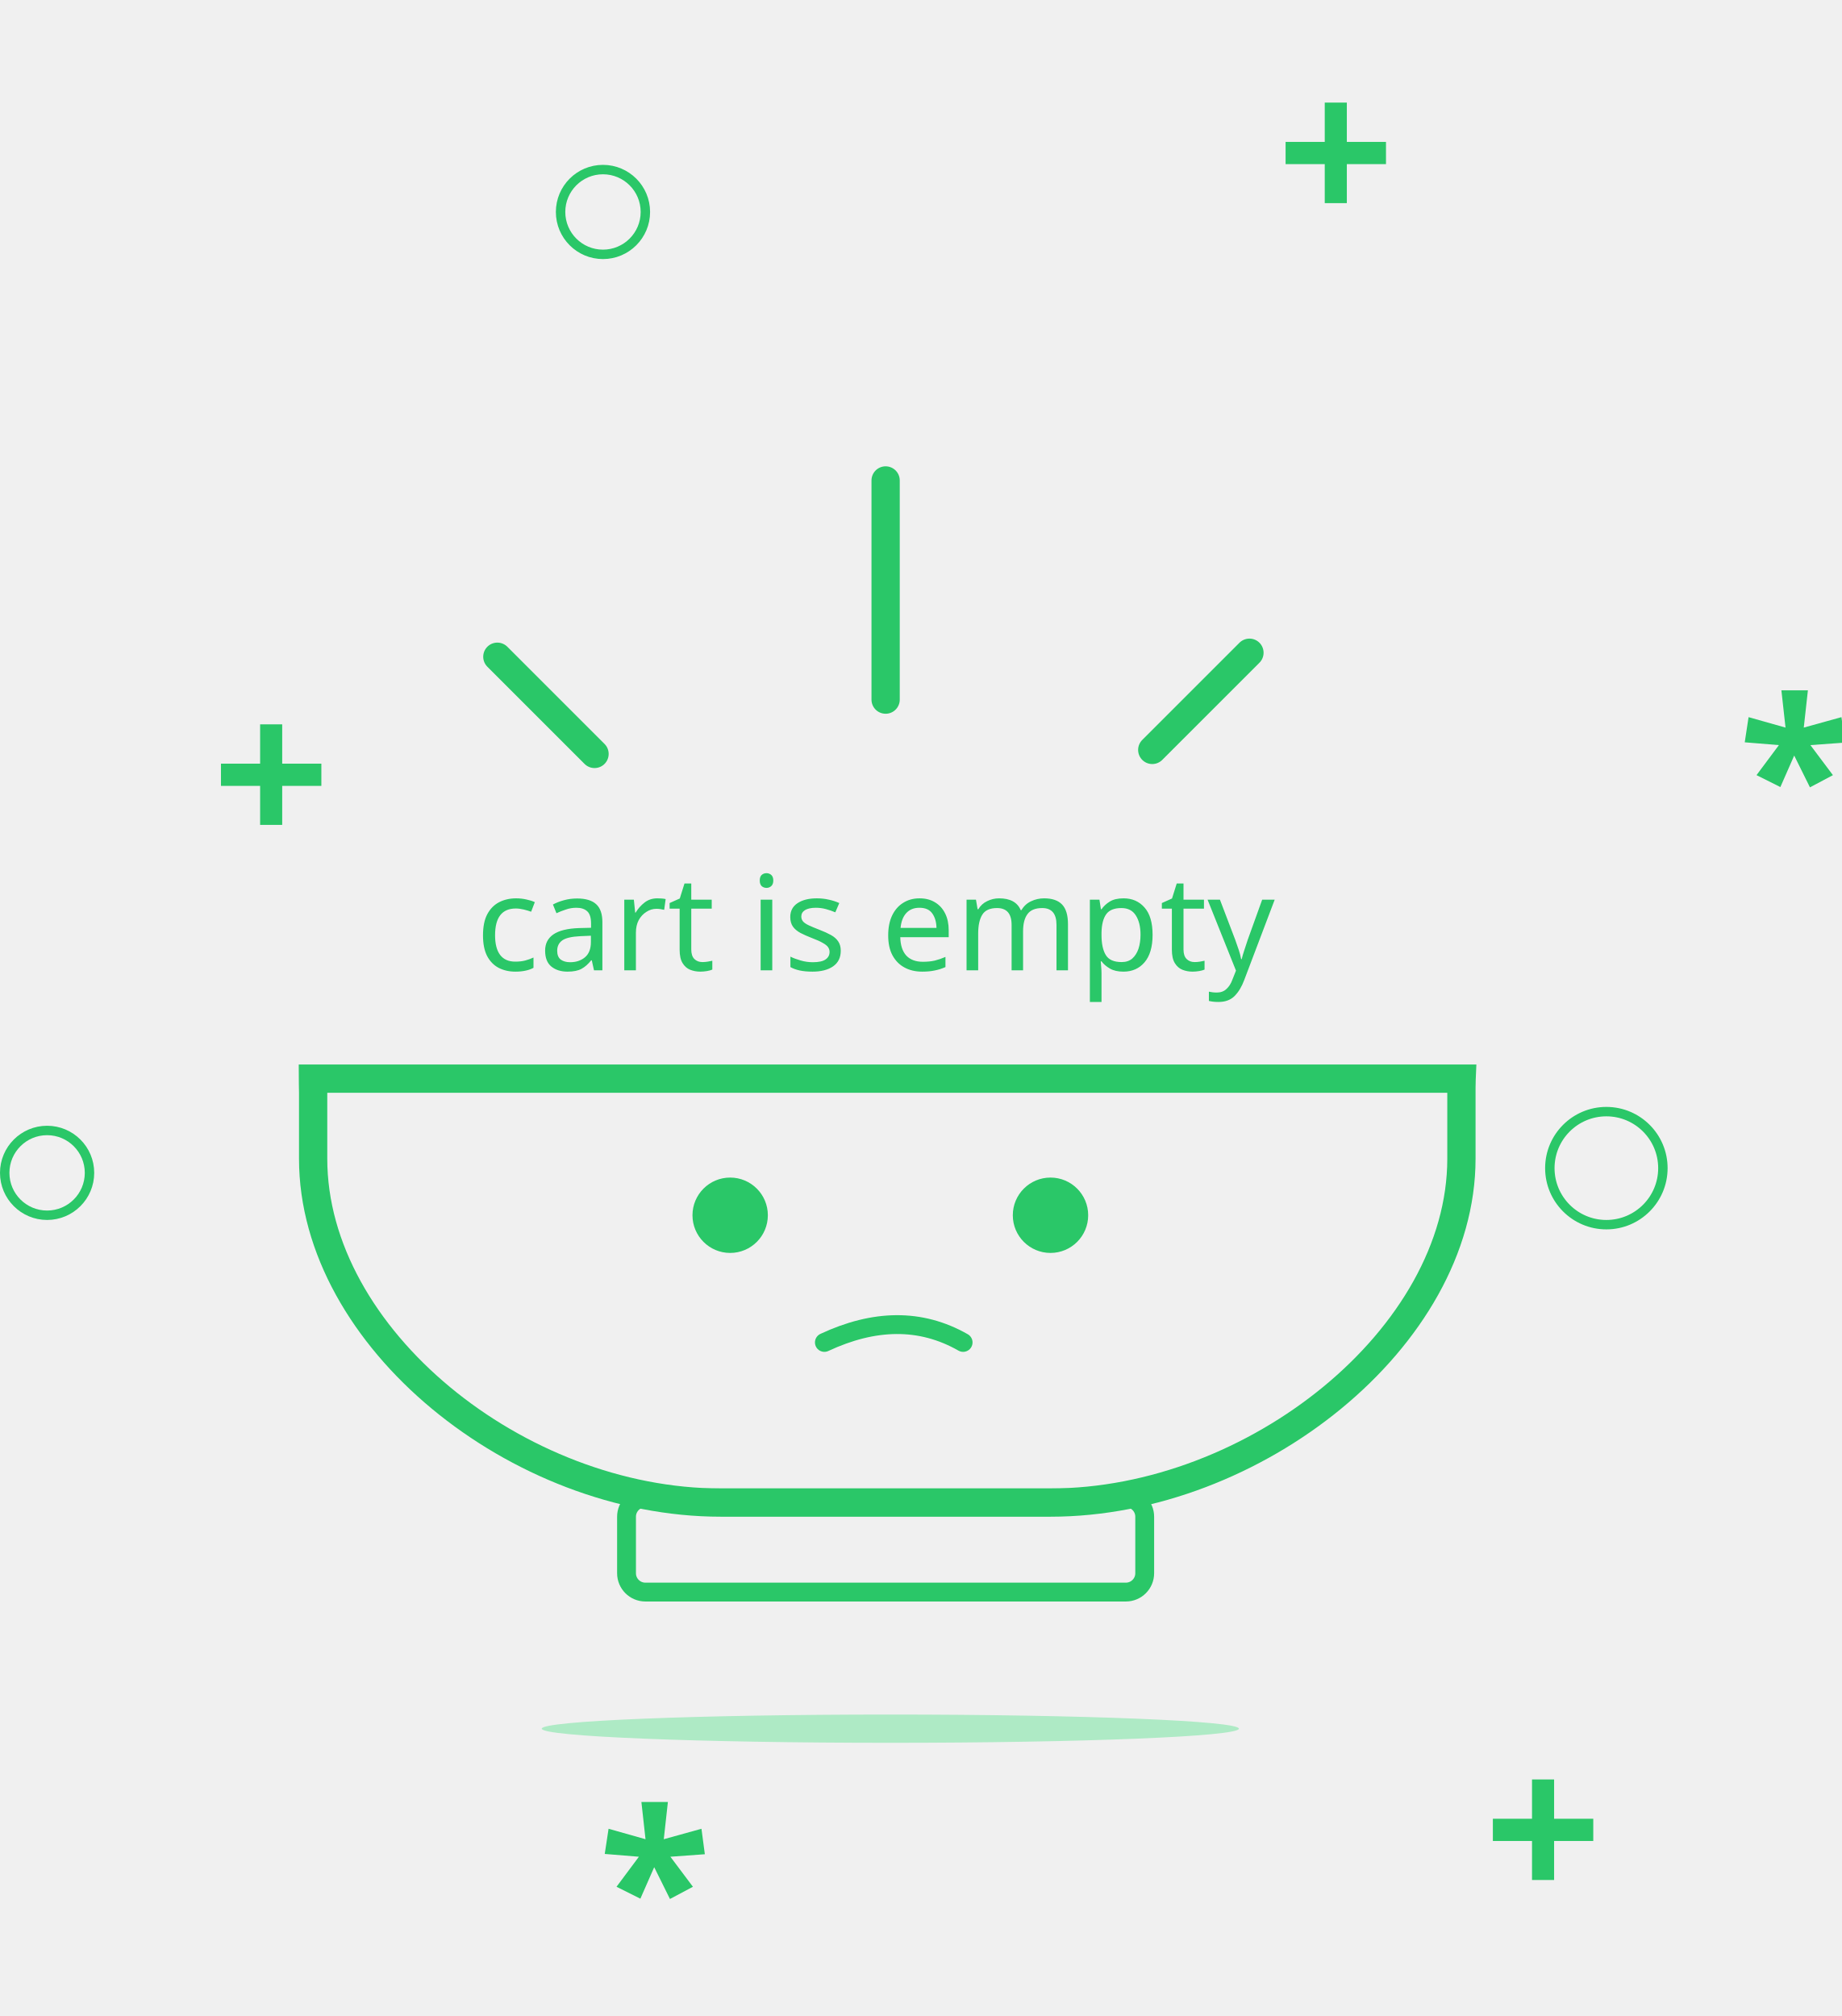
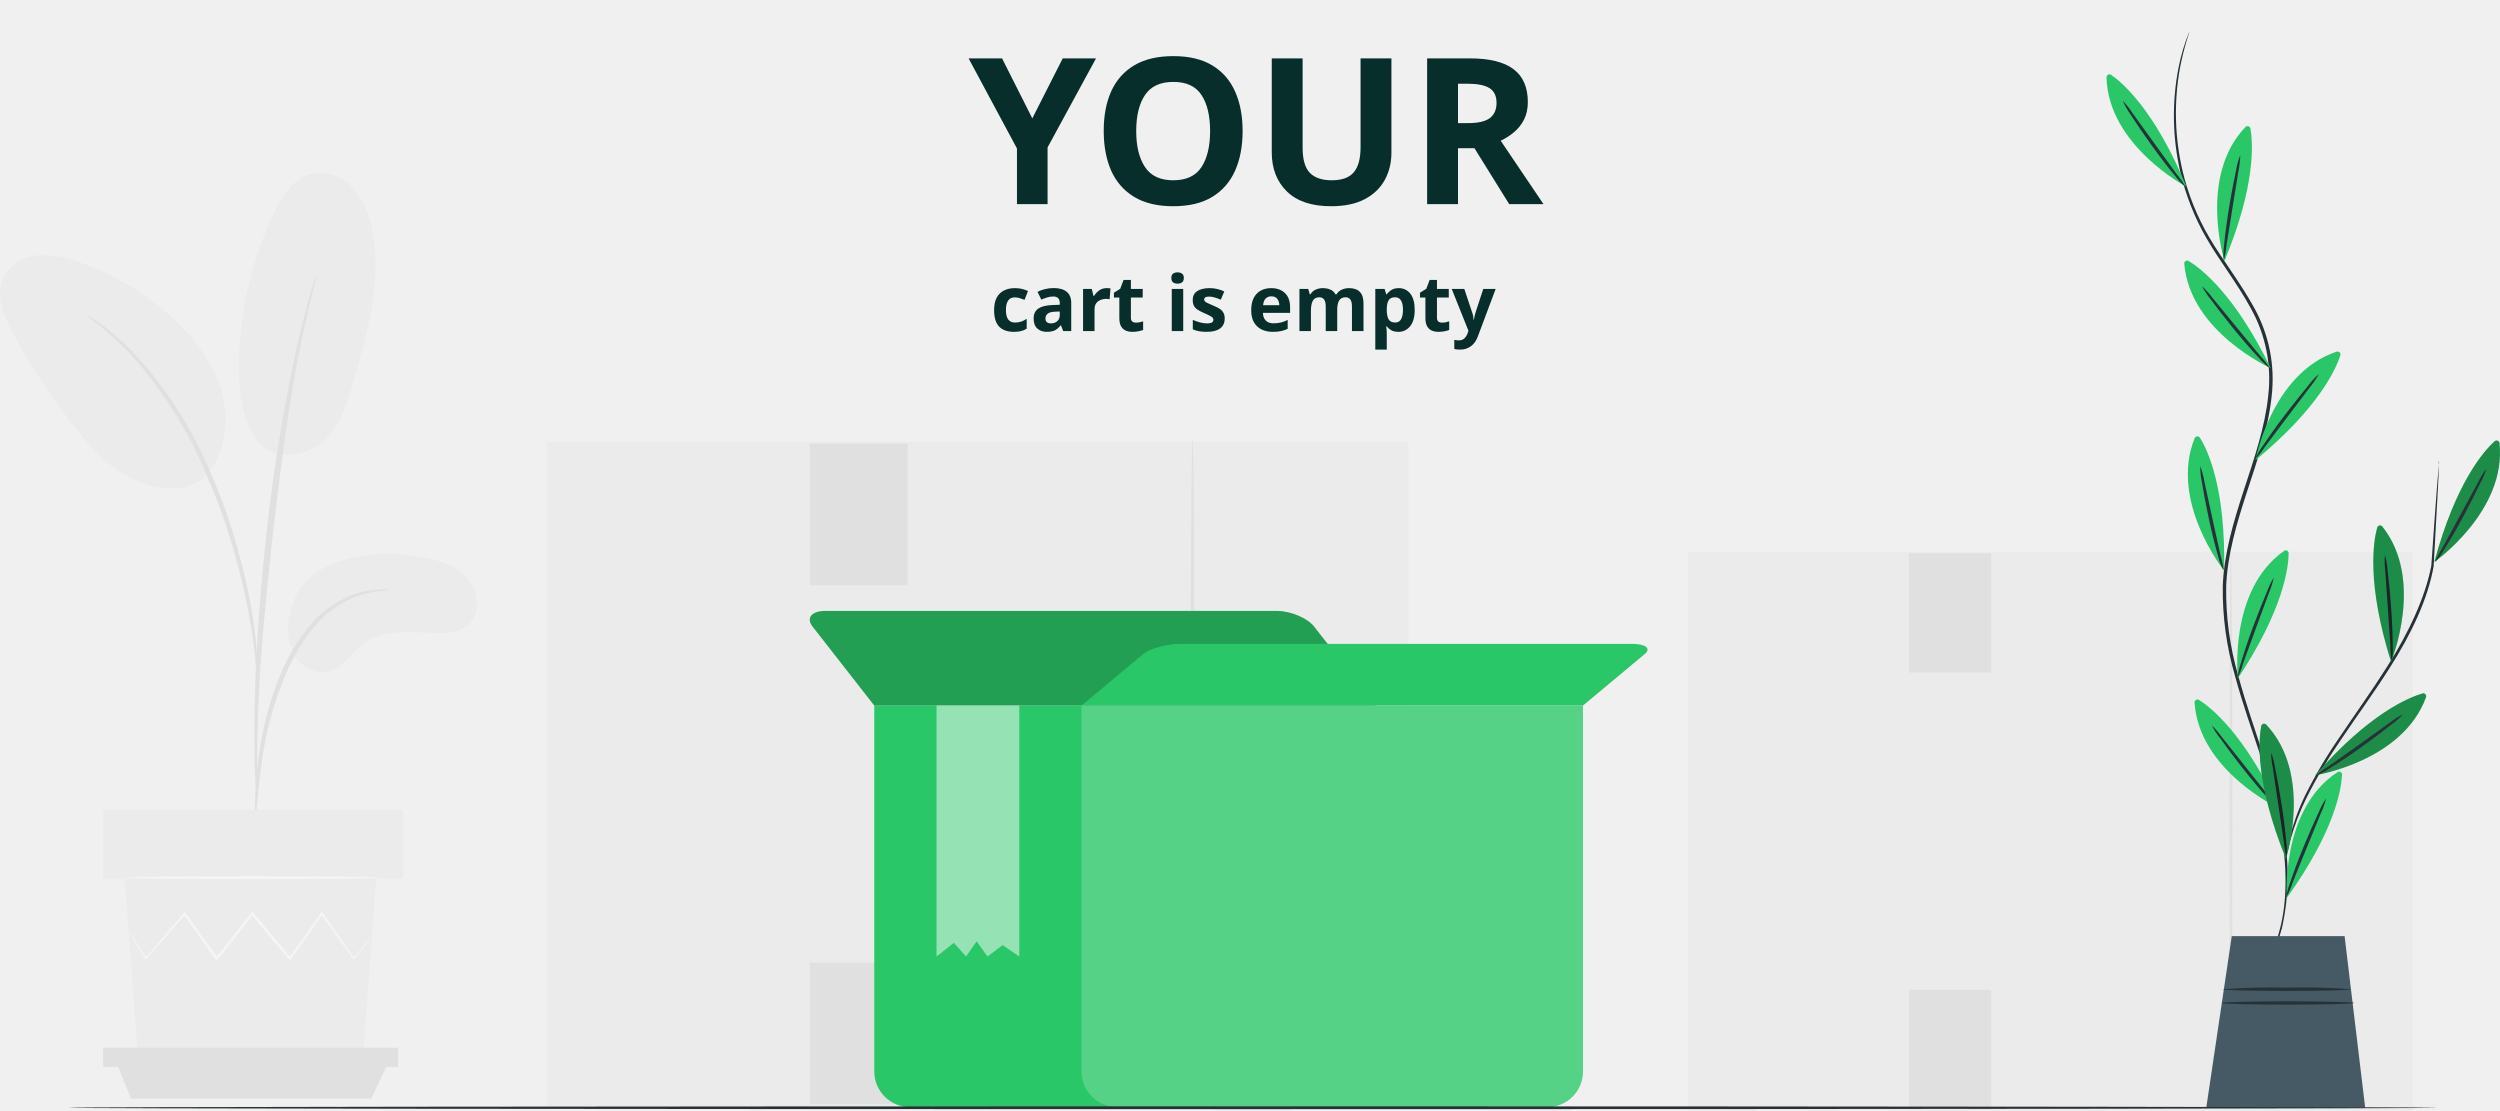
- <svg xmlns="http://www.w3.org/2000/svg" width="195.5" height="214" viewBox="0 0 195.5 214">
-   <g id="Group_77" data-name="Group 77" transform="translate(-670.5 -419)">
-     <text id="cart_is_empty" data-name="cart is empty" transform="translate(721 522)" fill="#2ac768" font-size="14" font-family="Montserrat-Regular, Montserrat">
+ <svg xmlns="http://www.w3.org/2000/svg" width="453.077" height="201.307" viewBox="0 0 453.077 201.307">
+   <g id="Group_112" data-name="Group 112" transform="translate(-541.461 -324)">
+     <path id="Path-5" transform="translate(671 343)" fill="none" stroke="#979797" stroke-width="1" fill-rule="evenodd" />
+     <text id="YOUR" transform="translate(717 361)" fill="#072e2a" font-size="37" font-family="Nunito-Bold, Nunito" font-weight="700">
+       <tspan x="0" y="0">YOUR</tspan>
+     </text>
+     <g id="Group_110" data-name="Group 110" transform="translate(-9496 -2362.346)">
+       <rect id="Rectangle_38" data-name="Rectangle 38" width="156.118" height="120.412" transform="translate(10136.577 2766.42)" fill="#ebebeb" />
+       <path id="Path_305" data-name="Path 305" d="M245.2,498.438c-.21,0-.39-26.847-.39-59.959s.18-59.959.39-59.959.39,26.847.39,59.959S245.41,498.438,245.2,498.438Z" transform="translate(10008.388 2387.556)" fill="#e0e0e0" />
+       <rect id="Rectangle_39" data-name="Rectangle 39" width="11.962" height="13.536" transform="translate(10267.497 2859.432)" fill="#fafafa" />
+       <rect id="Rectangle_40" data-name="Rectangle 40" width="17.733" height="25.692" transform="translate(10184.215 2766.735)" fill="#e0e0e0" />
+       <rect id="Rectangle_41" data-name="Rectangle 41" width="17.733" height="25.692" transform="translate(10184.215 2860.781)" fill="#e0e0e0" />
+       <rect id="Rectangle_42" data-name="Rectangle 42" width="131.33" height="101.29" transform="translate(10343.355 2786.363)" fill="#ebebeb" />
+       <path id="Path_306" data-name="Path 306" d="M427.24,459.18c-.14,0-.26-22.57-.26-50.42s.12-50.42.26-50.42.26,22.57.26,50.42S427.39,459.18,427.24,459.18Z" transform="translate(10014.535 2427.753)" fill="#e0e0e0" />
+       <rect id="Rectangle_43" data-name="Rectangle 43" width="10.07" height="11.38" transform="translate(10453.476 2864.593)" fill="#fafafa" />
+       <rect id="Rectangle_44" data-name="Rectangle 44" width="14.92" height="21.61" transform="translate(10383.415 2786.623)" fill="#e0e0e0" />
+       <rect id="Rectangle_45" data-name="Rectangle 45" width="14.92" height="21.61" transform="translate(10383.415 2865.733)" fill="#e0e0e0" />
+       <path id="Path_307" data-name="Path 307" d="M81.46,361.59c5.32-2.74,11.58-3.1,17.48-2.12,3.17.52,6.47,1.47,8.63,3.85s2.56,6.57.09,8.62c-1.48,1.22-3.53,1.4-5.45,1.38-4.62-.06-9.74-.87-13.43,1.91-2.11,1.59-3.51,4.22-6,5s-5.24-.69-6.54-2.91a10.15,10.15,0,0,1-.74-7.51,11.45,11.45,0,0,1,5.96-8.22Z" transform="translate(10014.535 2427.753)" fill="#ebebeb" />
+       <path id="Path_308" data-name="Path 308" d="M69.28,338.08c3.25,4.64,9.57,3.11,12.5.27s4.17-6.94,5.29-10.85c2.58-8.95,5.17-18.34,3.26-27.45a15.19,15.19,0,0,0-3.51-7.46,8,8,0,0,0-7.54-2.51c-3.19.84-5.17,4-6.6,6.93a65.29,65.29,0,0,0-6.46,28.07c0,4.53.51,9.27,3.06,13" transform="translate(10014.535 2427.753)" fill="#ebebeb" />
+       <path id="Path_309" data-name="Path 309" d="M60.36,344.74c3.53-4.19,4.2-10.29,2.63-15.54s-5.12-9.71-9.21-13.36a49.6,49.6,0,0,0-16.48-9.72,17.579,17.579,0,0,0-7.42-1.26,7.77,7.77,0,0,0-6.22,3.76c-1.74,3.31-.07,7.32,1.73,10.6a125.866,125.866,0,0,0,10.82,16.49c3.25,4.18,7,8.31,11.91,10.2s10.09,1.67,12.71-1.76" transform="translate(10014.535 2427.753)" fill="#ebebeb" />
+       <path id="Path_310" data-name="Path 310" d="M69.06,408.1a10.07,10.07,0,0,0,.3-2.1c.15-1.54.33-3.47.56-5.76a84,84,0,0,1,1.29-8.44,64.618,64.618,0,0,1,3.07-10,37,37,0,0,1,5.09-9,19.22,19.22,0,0,1,6.43-5.35,18.1,18.1,0,0,1,5.42-1.68,9.883,9.883,0,0,0,2.1-.31,9.721,9.721,0,0,0-2.13,0,16.37,16.37,0,0,0-5.65,1.47,18.94,18.94,0,0,0-6.79,5.4,35.67,35.67,0,0,0-5.28,9.19,61.149,61.149,0,0,0-3,10.13,73.347,73.347,0,0,0-1.13,8.55c-.18,2.45-.25,4.43-.28,5.8a10,10,0,0,0,0,2.1Z" transform="translate(10014.535 2427.753)" fill="#e0e0e0" />
+       <path id="Path_311" data-name="Path 311" d="M69.46,403.68a4.25,4.25,0,0,0,.06-1v-2.8c0-2.43,0-5.95.12-10.29.22-8.68,1-18,2.41-31.19,1.37-12.39,3.2-26.8,5.14-36.17.41-2.13.83-4.05,1.23-5.73s.69-3.14,1-4.31.48-2,.66-2.72a4.1,4.1,0,0,0,.17-1,4,4,0,0,0-.34.92c-.22.71-.49,1.59-.82,2.68s-.73,2.61-1.15,4.28-.9,3.59-1.35,5.72a317,317,0,0,0-5.41,33.56c-1.44,13.2-2.09,25.22-2.15,33.92,0,4.35,0,7.88.15,10.31.07,1.13.13,2.06.17,2.79a4.31,4.31,0,0,0,.11,1.03Z" transform="translate(10014.535 2427.753)" fill="#e0e0e0" />
+       <path id="Path_312" data-name="Path 312" d="M69.52,380.5a18.8,18.8,0,0,0,0-2.93c-.11-1.88-.37-4.59-.9-7.92A104.218,104.218,0,0,0,66,358.11a95.33,95.33,0,0,0-4.83-13.66A72.619,72.619,0,0,0,47,322.39a35.083,35.083,0,0,0-3.34-3.1c-.51-.44-1-.87-1.42-1.21L41,317.19a17.72,17.72,0,0,0-2.47-1.58c-.14.19,3.49,2.33,8.07,7.2a76.6,76.6,0,0,1,13.82,22,106.144,106.144,0,0,1,4.85,13.53q1.65,5.638,2.73,11.42c.6,3.29,1,6,1.16,7.84A18.359,18.359,0,0,0,69.52,380.5Z" transform="translate(10014.535 2427.753)" fill="#e0e0e0" />
+       <path id="Path_313" data-name="Path 313" d="M45.56,417.86l2.32,31.83H88.77l2.32-31.83Z" transform="translate(10014.535 2427.753)" fill="#ebebeb" />
+       <rect id="Rectangle_46" data-name="Rectangle 46" width="54.35" height="12.54" transform="translate(10056.146 2833.073)" fill="#ebebeb" />
+       <path id="Path_314" data-name="Path 314" d="M41.61,448.47v3.47H95.07v-3.47Z" transform="translate(10014.535 2427.753)" fill="#e0e0e0" />
+       <path id="Path_315" data-name="Path 315" d="M46.67,457.68l-2.5-6.12H93.12l-2.92,6.12Z" transform="translate(10014.535 2427.753)" fill="#e0e0e0" />
+       <path id="Path_316" data-name="Path 316" d="M90.33,428.26a1.479,1.479,0,0,1-.19.3c-.16.21-.37.48-.61.81l-2.38,3-.11.14-.1-.14-5.85-8.09h.33l-5.76,8.15-.18.26-.2-.24-6.83-8.13h.39l-.37.48-6.11,7.65-.21.26-.18-.27-5.77-8.15h.34l-7.1,8.08-.12.15-.1-.17L47,428.67c-.24-.4-.42-.73-.57-1a1.549,1.549,0,0,1-.18-.36,1.539,1.539,0,0,1,.24.32l.63.95,2.33,3.67h-.22l7-8.18.17-.21.16.22,5.82,8.12H62l6.09-7.67c.13-.16.26-.32.37-.47l.2-.25.2.24,6.81,8.15h-.38l5.82-8.11.17-.24.16.24c2.31,3.29,4.27,6.08,5.73,8.18h-.21l2.48-3c.27-.31.49-.56.66-.77a2.268,2.268,0,0,1,.23-.24Z" transform="translate(10014.535 2427.753)" fill="#f5f5f5" />
+       <path id="Path_317" data-name="Path 317" d="M91.66,417.65c0,.14-10.25.26-22.88.26s-22.88-.12-22.88-.26,10.24-.25,22.88-.25S91.66,417.51,91.66,417.65Z" transform="translate(10014.535 2427.753)" fill="#f5f5f5" />
+       <g id="freepik--Plant--inject-13" transform="translate(10014.535 2427.753)">
+         <path id="Path_388" data-name="Path 388" d="M433.77,433.18a2.346,2.346,0,0,1,.18-.42c.14-.3.33-.7.56-1.21a29.546,29.546,0,0,0,1.67-4.84c1.1-4.3,1.49-10.87-.14-18.67a100.9,100.9,0,0,0-3.47-12.55c-1.46-4.45-3.17-9.17-4.56-14.28a55.378,55.378,0,0,1-2.25-16.42c.21-5.81,1.93-11.6,3.82-17.38S433.42,336,434,330.3a26.11,26.11,0,0,0-3.14-15.8c-2.5-4.61-5.65-8.56-8-12.64a44,44,0,0,1-4.81-12.16,45.329,45.329,0,0,1-.31-18.82,34.68,34.68,0,0,1,2-6.65,2.573,2.573,0,0,1-.12.44l-.4,1.27a51.133,51.133,0,0,0-1.22,5,46,46,0,0,0,.49,18.69,43.51,43.51,0,0,0,4.83,12c2.35,4,5.51,8,8.07,12.63a26.64,26.64,0,0,1,3.23,16.13c-.59,5.78-2.55,11.47-4.44,17.24s-3.59,11.5-3.8,17.21a54.63,54.63,0,0,0,2.2,16.26c1.37,5.08,3.05,9.8,4.5,14.27a98.252,98.252,0,0,1,3.4,12.62,42.867,42.867,0,0,1,0,18.81,27.838,27.838,0,0,1-1.79,4.83l-.62,1.19A2.059,2.059,0,0,1,433.77,433.18Z" fill="#263238" />
+         <path id="Path_389" data-name="Path 389" d="M426.06,305.89s-4.78-15.31,3.8-24.27a.53.53,0,0,1,.91.26C431.23,284.41,431.8,292.11,426.06,305.89Z" fill="#2ac768" />
+         <path id="Path_390" data-name="Path 390" d="M428.93,286.72a14.649,14.649,0,0,1-.32,2.82c-.32,1.95-.69,4.23-1.09,6.75s-.77,4.81-1.08,6.75a16.836,16.836,0,0,1-.5,2.8A11.858,11.858,0,0,1,426,303c.16-1.75.47-4.15.9-6.79s.9-5,1.27-6.73a12.4,12.4,0,0,1,.76-2.76Z" fill="#263238" />
+         <path id="Path_391" data-name="Path 391" d="M431.68,342s2.93-15.77,14.71-19.67a.53.53,0,0,1,.68.66C446.29,325.42,443.2,332.49,431.68,342Z" fill="#2ac768" />
+         <path id="Path_392" data-name="Path 392" d="M443.18,326.38a14.81,14.81,0,0,1-1.6,2.35l-4.13,5.45-4.1,5.47a16,16,0,0,1-1.75,2.23,11.841,11.841,0,0,1,1.4-2.48c1-1.47,2.36-3.45,4-5.58s3.13-4,4.26-5.36a12.88,12.88,0,0,1,1.92-2.08Z" fill="#263238" />
+         <path id="Path_393" data-name="Path 393" d="M428.5,381.53s-1.78-15.94,8.36-23.09a.52.52,0,0,1,.84.43C437.67,361.44,436.76,369.1,428.5,381.53Z" fill="#2ac768" />
+         <path id="Path_394" data-name="Path 394" d="M435,363.26a13.323,13.323,0,0,1-.85,2.71l-2.36,6.42c-.88,2.4-1.67,4.57-2.34,6.42a16.439,16.439,0,0,1-1,2.65,11.681,11.681,0,0,1,.62-2.78c.49-1.68,1.25-4,2.18-6.5s1.84-4.75,2.53-6.36A13.93,13.93,0,0,1,435,363.26Z" fill="#263238" />
+         <path id="Path_395" data-name="Path 395" d="M437.37,421.31s-1.2-16,9.18-22.78a.53.53,0,0,1,.83.46C447.26,401.56,446.08,409.19,437.37,421.31Z" fill="#2ac768" />
+         <path id="Path_396" data-name="Path 396" d="M444.49,403.29a13.851,13.851,0,0,1-.95,2.68c-.74,1.82-1.62,4-2.59,6.33s-1.82,4.5-2.56,6.33a15.559,15.559,0,0,1-1.13,2.61,12,12,0,0,1,.73-2.76c.55-1.66,1.39-3.94,2.41-6.41s2-4.69,2.75-6.27a13.359,13.359,0,0,1,1.34-2.51Z" fill="#263238" />
+         <path id="Path_397" data-name="Path 397" d="M419.18,292.44S405,285,404.69,272.61a.54.54,0,0,1,.83-.46C407.63,273.61,413.49,278.65,419.18,292.44Z" fill="#2ac768" />
+         <path id="Path_398" data-name="Path 398" d="M407.64,276.87a13.752,13.752,0,0,1,1.77,2.23c1.16,1.59,2.51,3.47,4,5.54l4,5.52a15.667,15.667,0,0,1,1.62,2.33,11.76,11.76,0,0,1-1.95-2.07c-1.13-1.34-2.61-3.26-4.17-5.43s-2.93-4.18-3.87-5.65a13.659,13.659,0,0,1-1.4-2.47Z" fill="#263238" />
+         <path id="Path_399" data-name="Path 399" d="M434.45,325.31s-14.64-6.55-15.67-18.92a.53.53,0,0,1,.8-.5C421.77,307.22,427.92,311.88,434.45,325.31Z" fill="#2ac768" />
+         <path id="Path_400" data-name="Path 400" d="M422,310.47a13.571,13.571,0,0,1,1.9,2.11l4.34,5.29,4.35,5.27a16,16,0,0,1,1.76,2.23,12.18,12.18,0,0,1-2.08-1.95c-1.2-1.28-2.8-3.1-4.49-5.17s-3.17-4-4.21-5.41A12.849,12.849,0,0,1,422,310.47Z" fill="#263238" />
+         <path id="Path_401" data-name="Path 401" d="M426,362s-10-12.5-5.33-24a.53.53,0,0,1,.94-.08C423,340.09,426.33,347.05,426,362Z" fill="#2ac768" />
+         <path id="Path_402" data-name="Path 402" d="M421.68,343.08a13.631,13.631,0,0,1,.74,2.75c.42,1.92.91,4.18,1.45,6.68s1.05,4.75,1.47,6.67a15.667,15.667,0,0,1,.55,2.79,12,12,0,0,1-1-2.68c-.49-1.69-1.09-4-1.65-6.66s-1-5-1.28-6.72a13,13,0,0,1-.28-2.83Z" fill="#263238" />
+         <path id="Path_403" data-name="Path 403" d="M436,405.11s-14.53-6.79-15.35-19.17a.53.53,0,0,1,.81-.5C423.61,386.81,429.68,391.58,436,405.11Z" fill="#2ac768" />
+         <path id="Path_404" data-name="Path 404" d="M423.77,390.06a14.891,14.891,0,0,1,1.86,2.15l4.25,5.35,4.26,5.35a15.679,15.679,0,0,1,1.72,2.26,11.779,11.779,0,0,1-2-2c-1.19-1.3-2.75-3.15-4.41-5.25s-3.1-4.05-4.12-5.48a12.227,12.227,0,0,1-1.56-2.38Z" fill="#263238" />
+         <path id="Path_405" data-name="Path 405" d="M464.91,342.07v1.35c0,1-.1,2.27-.17,3.89-.18,3.42-.45,8.19-.76,13.89h0c-1,5.8-4,12.23-8,18.48-2.91,4.6-6,8.78-8.6,12.67a89.352,89.352,0,0,0-6.38,10.7,44.9,44.9,0,0,0-3,7.82c-.25.95-.45,1.7-.56,2.21a4.65,4.65,0,0,1-.21.78,3.631,3.631,0,0,1,.1-.8c.07-.52.22-1.28.45-2.25a40.871,40.871,0,0,1,2.85-7.95A85.882,85.882,0,0,1,447,392.09c2.62-3.92,5.65-8.11,8.55-12.68,3.95-6.22,6.89-12.55,8-18.26h0c.4-5.69.73-10.45,1-13.87.13-1.62.24-2.91.32-3.88a7.619,7.619,0,0,1,.1-1,1.321,1.321,0,0,1-.06-.33Z" fill="#263238" />
+         <path id="Path_406" data-name="Path 406" d="M456.26,378.53s6.15-14.8-1.58-24.51a.53.53,0,0,0-.93.18C453.06,356.68,451.79,364.29,456.26,378.53Z" fill="#2ac768" />
+         <path id="Path_407" data-name="Path 407" d="M455.14,359.19a13,13,0,0,1,.49,2.8c.22,1.74.46,4.15.65,6.82s.28,5.09.28,6.85a11.6,11.6,0,0,1-.17,2.84,15.007,15.007,0,0,1-.25-2.83c-.13-2-.29-4.27-.46-6.82s-.33-4.86-.47-6.82a14.462,14.462,0,0,1-.07-2.84Z" fill="#263238" />
+         <g id="Group_106" data-name="Group 106" opacity="0.3">
+           <path id="Path_408" data-name="Path 408" d="M456.26,378.53s6.15-14.8-1.58-24.51a.53.53,0,0,0-.93.18C453.06,356.68,451.79,364.29,456.26,378.53Z" />
+         </g>
+         <path id="Path_409" data-name="Path 409" d="M437.21,414.22s4.93-15.26-3.57-24.3a.53.53,0,0,0-.91.25C432.25,392.69,431.6,400.39,437.21,414.22Z" fill="#2ac768" />
+         <path id="Path_410" data-name="Path 410" d="M434.52,395a12.27,12.27,0,0,1,.72,2.76c.36,1.71.79,4.1,1.2,6.74s.69,5.05.84,6.8a12,12,0,0,1,.05,2.85,17.085,17.085,0,0,1-.48-2.8c-.29-1.95-.63-4.23-1-6.76s-.73-4.81-1-6.76a14.476,14.476,0,0,1-.33-2.83Z" fill="#263238" />
+         <g id="Group_107" data-name="Group 107" opacity="0.3">
+           <path id="Path_411" data-name="Path 411" d="M437.21,414.22s4.93-15.26-3.57-24.3a.53.53,0,0,0-.91.25C432.25,392.69,431.6,400.39,437.21,414.22Z" />
+         </g>
+         <path id="Path_412" data-name="Path 412" d="M464.1,360.44s13.13-9.2,11.81-21.54a.53.53,0,0,0-.88-.34C473.12,340.28,468,346,464.1,360.44Z" fill="#2ac768" />
+         <g id="Group_108" data-name="Group 108" opacity="0.3">
+           <path id="Path_413" data-name="Path 413" d="M464.1,360.44s13.13-9.2,11.81-21.54a.53.53,0,0,0-.88-.34C473.12,340.28,468,346,464.1,360.44Z" />
+         </g>
+         <path id="Path_414" data-name="Path 414" d="M473.53,343.51a12.328,12.328,0,0,1-1.09,2.63c-.75,1.58-1.84,3.74-3.11,6.1s-2.49,4.45-3.43,5.93a11.86,11.86,0,0,1-1.67,2.3,14.735,14.735,0,0,1,1.3-2.52c.94-1.73,2.05-3.75,3.27-6l3.26-6a14.607,14.607,0,0,1,1.47-2.44Z" fill="#263238" />
+         <path id="Path_415" data-name="Path 415" d="M442.51,399.09s15.84-2.47,20.08-14.13a.53.53,0,0,0-.63-.7C459.49,385,452.33,387.85,442.51,399.09Z" fill="#2ac768" />
+         <g id="Group_109" data-name="Group 109" opacity="0.3">
+           <path id="Path_416" data-name="Path 416" d="M442.51,399.09s15.84-2.47,20.08-14.13a.53.53,0,0,0-.63-.7C459.49,385,452.33,387.85,442.51,399.09Z" />
+         </g>
+         <path id="Path_417" data-name="Path 417" d="M458.43,388.05a12.839,12.839,0,0,1-2.14,1.87c-1.37,1.1-3.3,2.56-5.47,4.12s-4.2,2.89-5.7,3.81a11.572,11.572,0,0,1-2.52,1.33,15.438,15.438,0,0,1,2.29-1.69l5.58-3.94,5.57-4a13.292,13.292,0,0,1,2.39-1.5Z" fill="#263238" />
+         <path id="Path_418" data-name="Path 418" d="M427.39,428.25l-4.62,31.1h28.8l-3.73-31.1Z" fill="#455a64" />
+         <path id="Path_419" data-name="Path 419" d="M449,437.88c0,.17-5.2.3-11.61.3s-11.62-.13-11.62-.3a114.707,114.707,0,0,1,11.62-.3,114.579,114.579,0,0,1,11.61.3Z" fill="#263238" />
+         <path id="Path_420" data-name="Path 420" d="M449.56,440.36c0,.17-5.37.3-12,.3s-12-.13-12-.3,5.37-.3,12-.3S449.56,440.19,449.56,440.36Z" fill="#263238" />
+       </g>
+       <g id="freepik--Box--inject-2" transform="translate(10069.798 2475.523)">
+         <path id="Path_299" data-name="Path 299" d="M126.11,338.69H254.55V405a6.47,6.47,0,0,1-6.47,6.47H132.58a6.47,6.47,0,0,1-6.47-6.47Z" fill="#2ac768" />
+         <path id="Path_300" data-name="Path 300" d="M126.11,338.69H217l-11.18-14.31c-1.23-1.57-4.27-2.84-6.8-2.84H117.28c-2.52,0-3.58,1.27-2.35,2.84Z" fill="#2ac768" />
+         <path id="Path_301" data-name="Path 301" d="M126.11,338.69H217l-11.18-14.31c-1.23-1.57-4.27-2.84-6.8-2.84H117.28c-2.52,0-3.58,1.27-2.35,2.84Z" opacity="0.2" />
+         <path id="Path_302" data-name="Path 302" d="M254.55,338.69H163.67l11.18-9.33c1.23-1,4.27-1.85,6.8-1.85h81.73c2.53,0,3.58.83,2.35,1.85Z" fill="#2ac768" />
+         <path id="Path_303" data-name="Path 303" d="M163.67,338.69h90.88V405a6.47,6.47,0,0,1-6.47,6.47H170.14a6.47,6.47,0,0,1-6.47-6.47Z" fill="#fff" opacity="0.2" />
+         <path id="Path_304" data-name="Path 304" d="M137.39,338.69v45.48l3.14-2.48,2.21,2.48,1.92-2.76,1.97,2.76,2.74-2.07,3.02,2.07V338.69Z" fill="#fff" opacity="0.5" />
+       </g>
+       <g id="freepik--Floor--inject-13" transform="translate(10014.535 2427.753)">
+         <path id="Path_325" data-name="Path 325" d="M464.66,459.35c0,.15-96.12.26-214.65.26s-214.67-.11-214.67-.26,96.1-.26,214.67-.26S464.66,459.21,464.66,459.35Z" fill="#263238" />
+       </g>
+     </g>
+     <text id="cart_is_empty" data-name="cart is empty" transform="translate(721 384)" fill="#072e2a" font-size="14" font-family="Montserrat-SemiBold, Montserrat" font-weight="600">
      <tspan x="0" y="0">cart is empty</tspan>
    </text>
-     <text id="_" data-name="+" transform="translate(806 443)" fill="#2ac768" font-size="22" font-family="SegoeUI-Bold, Segoe UI" font-weight="700">
-       <tspan x="0" y="0">+</tspan>
-     </text>
-     <text id="_-copy" data-name="+-copy" transform="translate(828 621)" fill="#2ac768" font-size="22" font-family="SegoeUI-Bold, Segoe UI" font-weight="700">
-       <tspan x="0" y="0">+</tspan>
-     </text>
-     <text id="_-copy-2" data-name="+-copy-2" transform="translate(693 509)" fill="#2ac768" font-size="22" font-family="SegoeUI-Bold, Segoe UI" font-weight="700">
-       <tspan x="0" y="0">+</tspan>
-     </text>
-     <text id="_2" data-name="*" transform="translate(734 627)" fill="#2ac768" font-size="22" font-family="SegoeUI-Bold, Segoe UI" font-weight="700">
-       <tspan x="0" y="0">*</tspan>
-     </text>
-     <text id="_-copy-2-2" data-name="*-copy" transform="translate(855 509)" fill="#2ac768" font-size="22" font-family="SegoeUI-Bold, Segoe UI" font-weight="700">
-       <tspan x="0" y="0">*</tspan>
-     </text>
-     <circle id="Oval" cx="6" cy="6" r="6" transform="translate(835 537)" fill="none" stroke="#2ac768" stroke-width="1" />
-     <circle id="Oval-Copy-2" cx="4.5" cy="4.5" r="4.5" transform="translate(730 437)" fill="none" stroke="#2ac768" stroke-width="1" />
-     <circle id="Oval-Copy-3" cx="4.5" cy="4.5" r="4.5" transform="translate(671 539)" fill="none" stroke="#2ac768" stroke-width="1" />
-     <rect id="Rectangle" width="55" height="10" rx="2" transform="translate(737 578)" fill="none" stroke="#2ac768" stroke-width="2" />
-     <circle id="Oval-2" data-name="Oval" cx="4" cy="4" r="4" transform="translate(744 544)" fill="#2ac768" />
-     <circle id="Oval-Copy" cx="4" cy="4" r="4" transform="translate(778 544)" fill="#2ac768" />
-     <path id="Path-3" d="M14,17.5c5.275-2.462,10.2-2.583,14.725,0" transform="translate(744 544)" fill="none" stroke="#2ac768" stroke-linecap="round" stroke-linejoin="round" stroke-width="2" fill-rule="evenodd" />
-     <path id="Path-4" d="M93.5,48V71.265" transform="translate(671 422)" fill="none" stroke="#2ac768" stroke-linecap="round" stroke-linejoin="round" stroke-width="3" fill-rule="evenodd" />
-     <path id="Path-4-Copy" d="M128.691,64.418,124.915,78.51" transform="translate(723.876 368.155) rotate(30)" fill="none" stroke="#2ac768" stroke-linecap="round" stroke-linejoin="round" stroke-width="3" fill-rule="evenodd" />
-     <path id="Path-4-Copy-2" d="M59.521,64.588,55.745,78.68" transform="translate(637.593 507.966) rotate(-60)" fill="none" stroke="#2ac768" stroke-linecap="round" stroke-linejoin="round" stroke-width="3" fill-rule="evenodd" />
-     <path id="Path" d="M154.636,111.5H32.708c0,.137.006.288.011.455.013.513.018.747.018,1.045v7c0,19.041,21.752,36.5,43.264,36.5h35c21.582,0,43.615-17.505,43.615-36.5v-7.5c0-.3.006-.541.018-.926C154.634,111.547,154.635,111.523,154.636,111.5Z" transform="translate(671 422)" fill="none" stroke="#2ac768" stroke-width="3" fill-rule="evenodd" />
-     <ellipse id="Oval-3" data-name="Oval" cx="37" cy="1.5" rx="37" ry="1.5" transform="translate(728 601)" fill="#aeeac5" />
  </g>
</svg>
